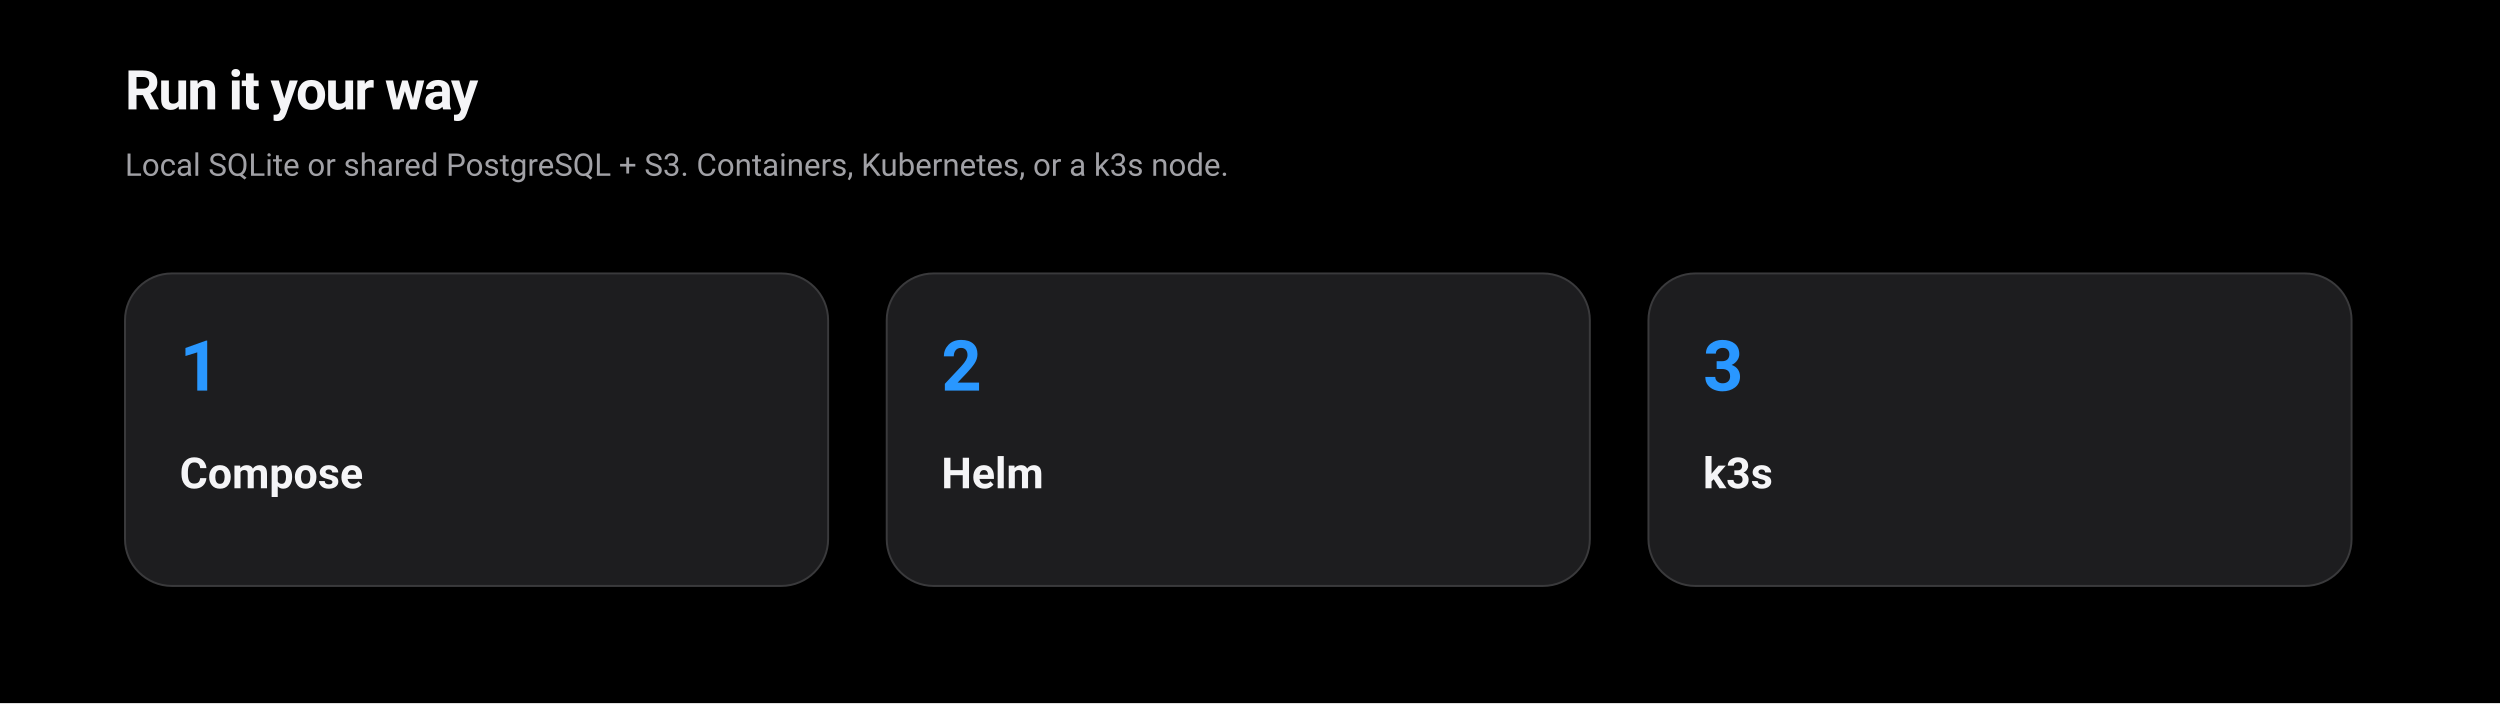
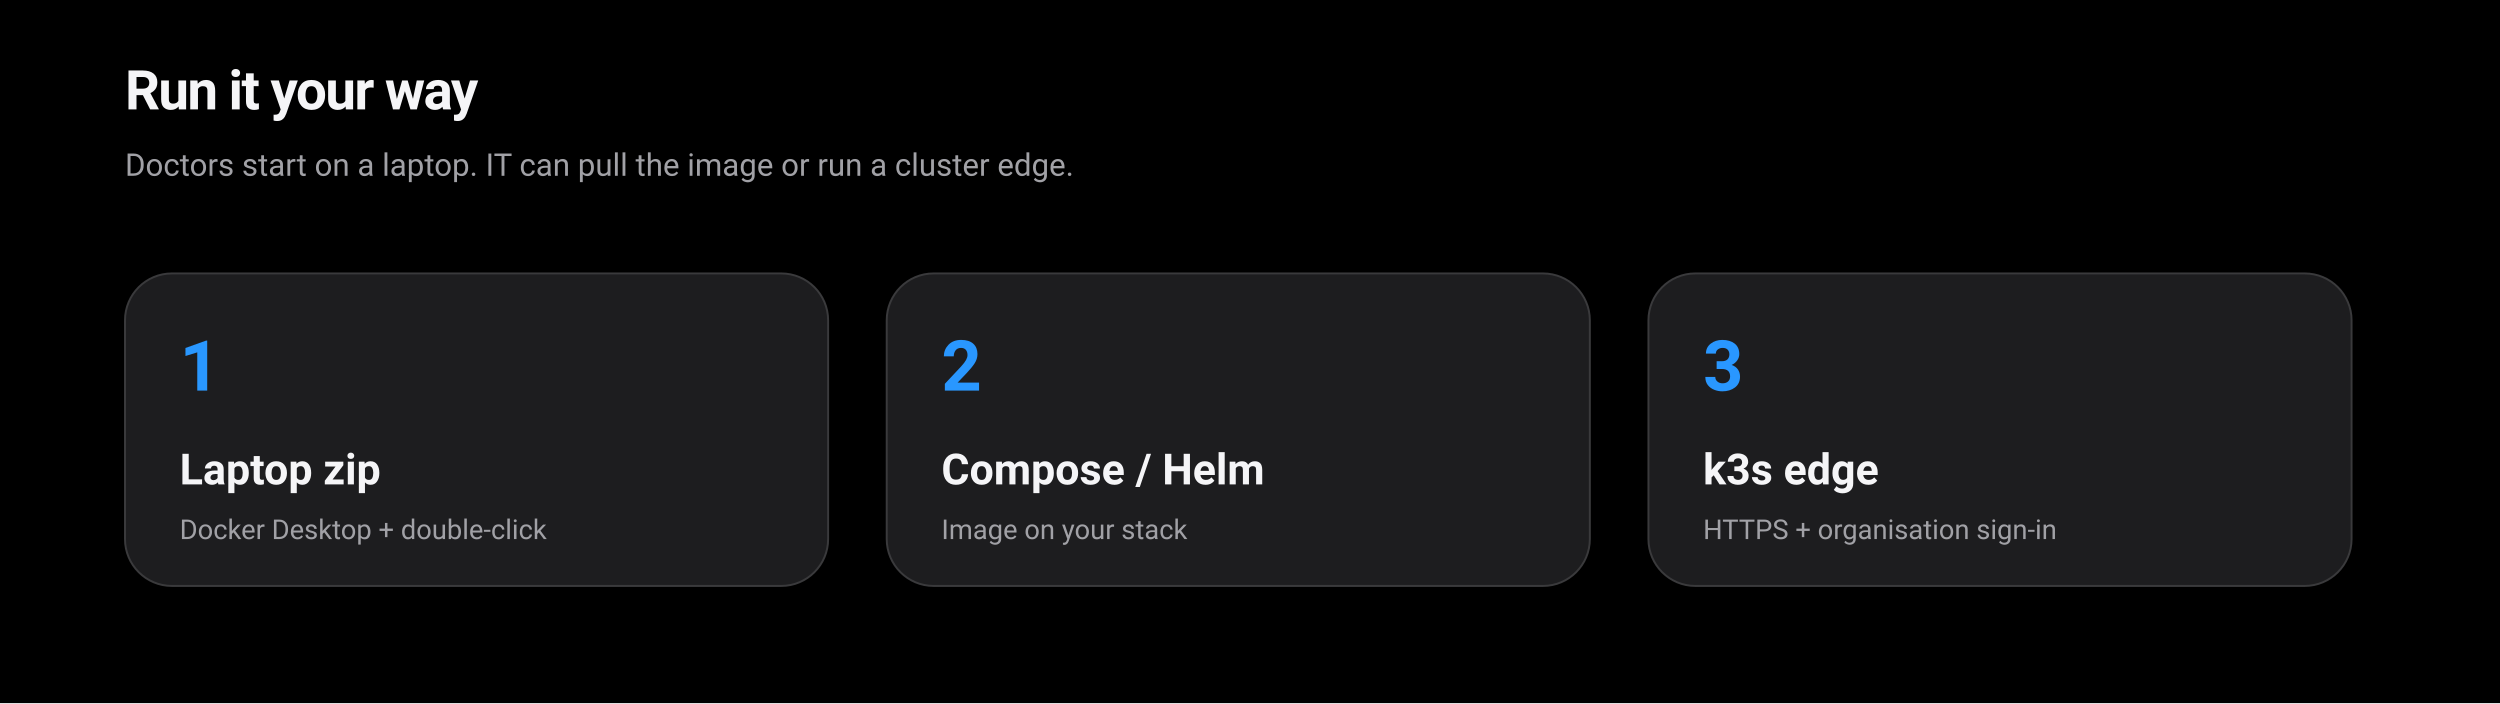
<svg xmlns="http://www.w3.org/2000/svg" viewBox="0 0 1280 360" width="1280" height="360" role="img" aria-labelledby="t d">
  <defs />
  <rect x="0" y="0" width="1280" height="360" rx="0" fill="#000000" />
  <text x="64" y="56" font-family="-apple-system,BlinkMacSystemFont,'SF Pro Display','SF Pro Text','Segoe UI',Roboto,Helvetica,Arial,sans-serif" font-size="28" font-weight="700" fill="#f5f5f7" letter-spacing="-0.8">Run it your way</text>
-   <text x="64" y="90" font-family="-apple-system,BlinkMacSystemFont,'SF Pro Display','SF Pro Text','Segoe UI',Roboto,Helvetica,Arial,sans-serif" font-size="16" font-weight="400" fill="#a1a1a6">Local SQLite or shared PostgreSQL + S3. Containers, Kubernetes, or a k3s node.</text>
+   <text x="64" y="90" font-family="-apple-system,BlinkMacSystemFont,'SF Pro Display','SF Pro Text','Segoe UI',Roboto,Helvetica,Arial,sans-serif" font-size="16" font-weight="400" fill="#a1a1a6">Doctors start on a laptop. IT can pull the image or run a cluster edge.</text>
  <rect x="64" y="140" width="360" height="160" rx="24" fill="#1d1d1f" stroke="#3a3a3c" />
  <text x="92" y="200" font-family="-apple-system,BlinkMacSystemFont,'SF Pro Display','SF Pro Text','Segoe UI',Roboto,Helvetica,Arial,sans-serif" font-size="36" font-weight="700" fill="#2997ff">1</text>
-   <text x="92" y="250" font-family="-apple-system,BlinkMacSystemFont,'SF Pro Display','SF Pro Text','Segoe UI',Roboto,Helvetica,Arial,sans-serif" font-size="22" font-weight="600" fill="#f5f5f7">Compose</text>
+   <text x="92" y="248" font-family="-apple-system,BlinkMacSystemFont,'SF Pro Display','SF Pro Text','Segoe UI',Roboto,Helvetica,Arial,sans-serif" font-size="22" font-weight="600" fill="#f5f5f7">Laptop zip</text>
+   <text x="92" y="276" font-family="-apple-system,BlinkMacSystemFont,'SF Pro Display','SF Pro Text','Segoe UI',Roboto,Helvetica,Arial,sans-serif" font-size="14" font-weight="400" fill="#a1a1a6">Docker Desktop + double-click</text>
  <rect x="454" y="140" width="360" height="160" rx="24" fill="#1d1d1f" stroke="#3a3a3c" />
  <text x="482" y="200" font-family="-apple-system,BlinkMacSystemFont,'SF Pro Display','SF Pro Text','Segoe UI',Roboto,Helvetica,Arial,sans-serif" font-size="36" font-weight="700" fill="#2997ff">2</text>
-   <text x="482" y="250" font-family="-apple-system,BlinkMacSystemFont,'SF Pro Display','SF Pro Text','Segoe UI',Roboto,Helvetica,Arial,sans-serif" font-size="22" font-weight="600" fill="#f5f5f7">Helm</text>
+   <text x="482" y="248" font-family="-apple-system,BlinkMacSystemFont,'SF Pro Display','SF Pro Text','Segoe UI',Roboto,Helvetica,Arial,sans-serif" font-size="22" font-weight="600" fill="#f5f5f7">Compose / Helm</text>
+   <text x="482" y="276" font-family="-apple-system,BlinkMacSystemFont,'SF Pro Display','SF Pro Text','Segoe UI',Roboto,Helvetica,Arial,sans-serif" font-size="14" font-weight="400" fill="#a1a1a6">Image on your stack</text>
  <rect x="844" y="140" width="360" height="160" rx="24" fill="#1d1d1f" stroke="#3a3a3c" />
  <text x="872" y="200" font-family="-apple-system,BlinkMacSystemFont,'SF Pro Display','SF Pro Text','Segoe UI',Roboto,Helvetica,Arial,sans-serif" font-size="36" font-weight="700" fill="#2997ff">3</text>
-   <text x="872" y="250" font-family="-apple-system,BlinkMacSystemFont,'SF Pro Display','SF Pro Text','Segoe UI',Roboto,Helvetica,Arial,sans-serif" font-size="22" font-weight="600" fill="#f5f5f7">k3s</text>
+   <text x="872" y="248" font-family="-apple-system,BlinkMacSystemFont,'SF Pro Display','SF Pro Text','Segoe UI',Roboto,Helvetica,Arial,sans-serif" font-size="22" font-weight="600" fill="#f5f5f7">k3s edge</text>
+   <text x="872" y="276" font-family="-apple-system,BlinkMacSystemFont,'SF Pro Display','SF Pro Text','Segoe UI',Roboto,Helvetica,Arial,sans-serif" font-size="14" font-weight="400" fill="#a1a1a6">HTTPS + organisation sign-in</text>
</svg>
